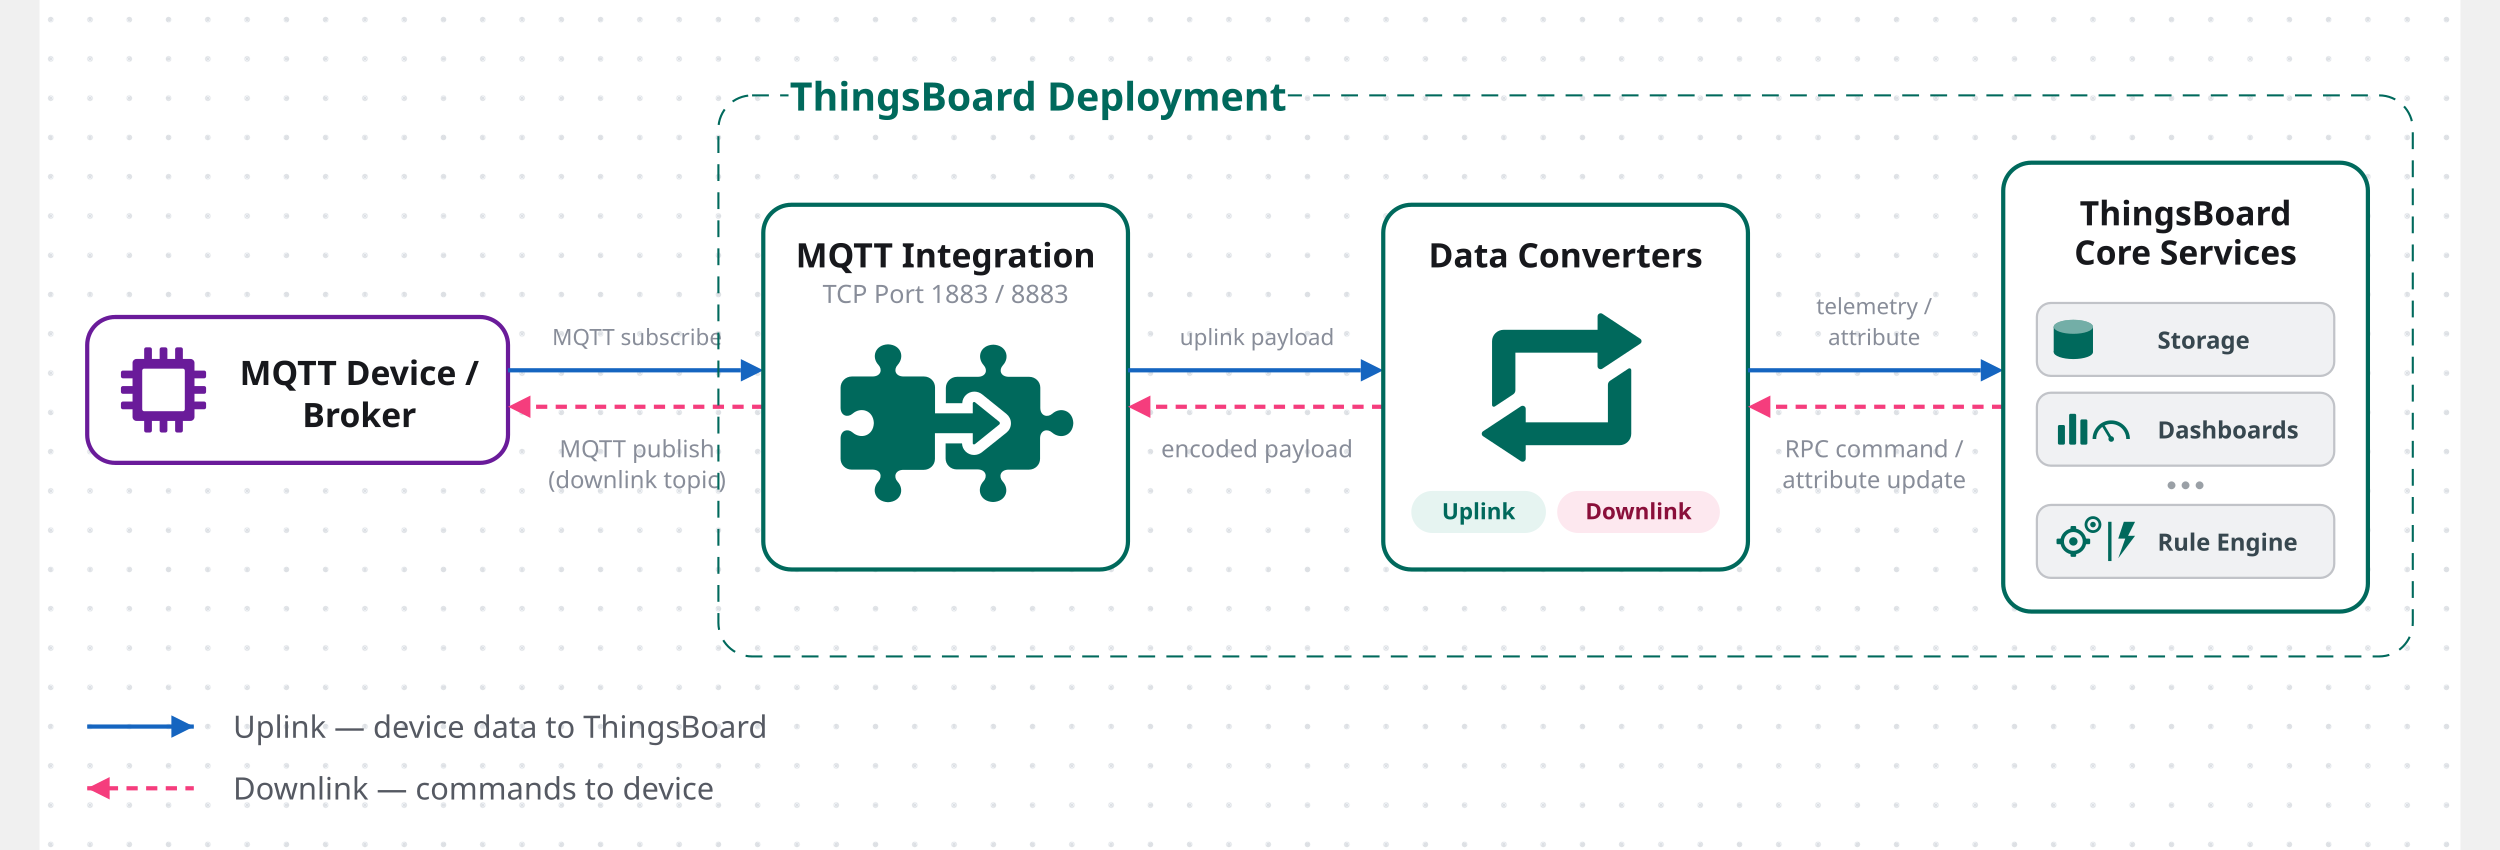
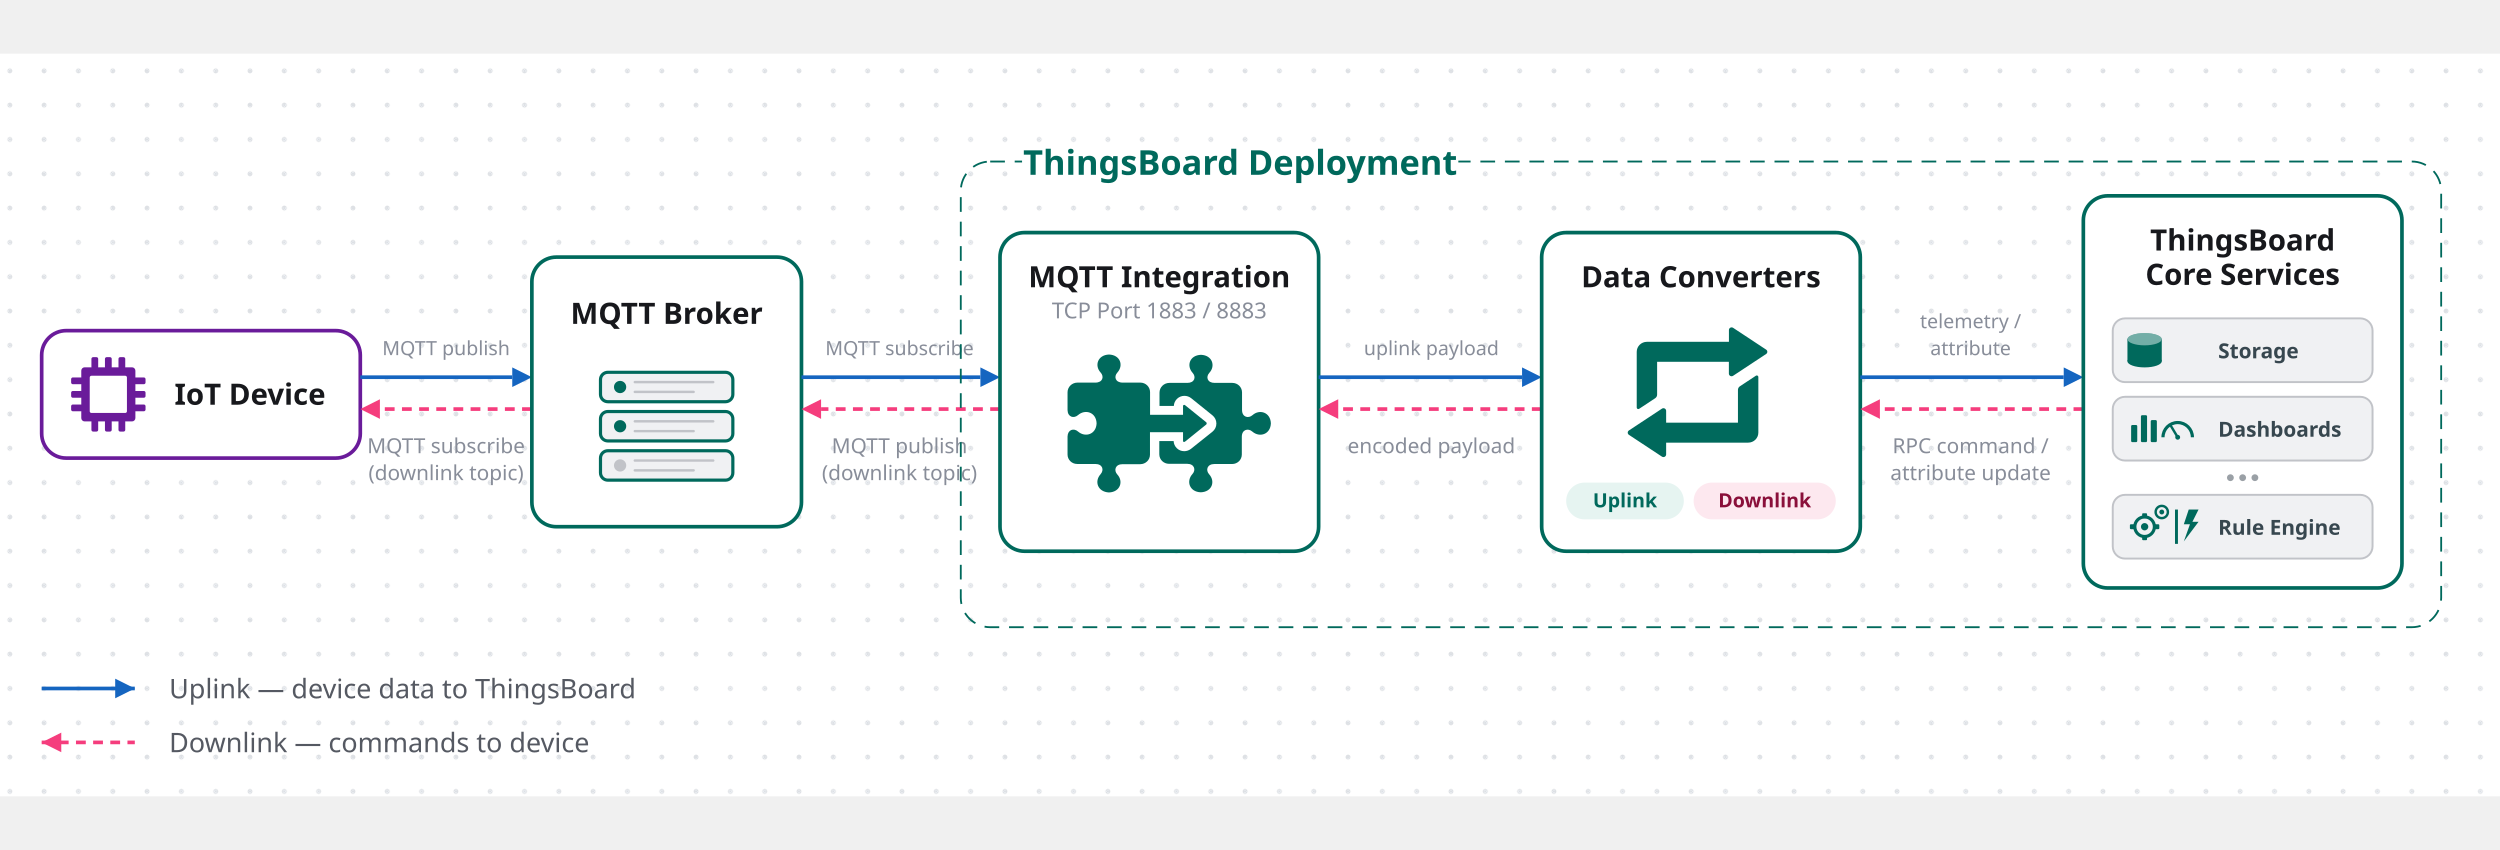
- <svg xmlns="http://www.w3.org/2000/svg" width="1400" height="476" viewBox="-11 0 863 303">
+ <svg xmlns="http://www.w3.org/2000/svg" width="1400" height="476" viewBox="-11 0 1020 303">
  <defs>
    <pattern id="dots" x="0" y="0" width="14" height="14" patternUnits="userSpaceOnUse">
      <circle cx="7" cy="7" r="1" fill="#dde0e4" />
    </pattern>
    <clipPath id="clip0">
-       <path fill="#fff" d="M-11 0h863v303H-11z" />
+       <path fill="#fff" d="M-11 0h1020v303H-11z" />
    </clipPath>
  </defs>
  <g clip-path="url(#clip0)">
-     <path fill="#fff" d="M-11 0h863v303H-11z" />
-     <rect x="-11" width="863" height="303" fill="url(#dots)" />
+     <path fill="#fff" d="M-11 0h1020v303H-11z" />
+     <rect x="-11" width="1020" height="303" fill="url(#dots)" />
    <g transform="translate(0,33)">
-       <rect x="6" y="80" width="150" height="52" rx="10" fill="#fff" stroke="#6a1b9a" stroke-width="1.5" />
+       <rect x="6" y="80" width="130" height="52" rx="10" fill="#fff" stroke="#6a1b9a" stroke-width="1.5" />
      <g transform="translate(12.5,85.3) scale(0.69)" fill="#6a1b9a">
        <rect x="14" y="14" width="32" height="32" rx="2" fill="#6a1b9a" />
        <rect x="19" y="19" width="22" height="22" rx="1" fill="#fff" />
        <rect x="20" y="8" width="4" height="7" rx="1" />
        <rect x="28" y="8" width="4" height="7" rx="1" />
        <rect x="36" y="8" width="4" height="7" rx="1" />
        <rect x="20" y="45" width="4" height="7" rx="1" />
        <rect x="28" y="45" width="4" height="7" rx="1" />
        <rect x="36" y="45" width="4" height="7" rx="1" />
        <rect x="8" y="20" width="7" height="4" rx="1" />
        <rect x="8" y="28" width="7" height="4" rx="1" />
        <rect x="8" y="36" width="7" height="4" rx="1" />
        <rect x="45" y="20" width="7" height="4" rx="1" />
        <rect x="45" y="28" width="7" height="4" rx="1" />
        <rect x="45" y="36" width="7" height="4" rx="1" />
      </g>
-       <text x="103" y="100" text-anchor="middle" font-family="system-ui,sans-serif" font-size="12" fill="#17181c" font-weight="600" dominant-baseline="middle">MQTT Device /</text>
-       <text x="103" y="115" text-anchor="middle" font-family="system-ui,sans-serif" font-size="12" fill="#17181c" font-weight="600" dominant-baseline="middle">Broker</text>
-       <line x1="156" y1="99" x2="239" y2="99" stroke="#1565c0" stroke-width="1.5" />
-       <polygon points="239,95 247,99 239,103" fill="#1565c0" />
-       <text x="202" y="90" text-anchor="middle" font-family="system-ui,sans-serif" font-size="8" fill="#888d99">MQTT subscribe</text>
-       <line x1="247" y1="112" x2="164" y2="112" stroke="#f53d7d" stroke-width="1.5" stroke-dasharray="4,3" />
-       <polygon points="164,108 156,112 164,116" fill="#f53d7d" />
-       <text x="202" y="130" text-anchor="middle" font-family="system-ui,sans-serif" font-size="8.5" fill="#888d99">MQTT publish</text>
-       <text x="202" y="141" text-anchor="middle" font-family="system-ui,sans-serif" font-size="8.5" fill="#888d99">(downlink topic)</text>
-       <rect x="231" y="1" width="604" height="200" rx="12" fill="none" stroke="#00695c" stroke-width="0.75" stroke-dasharray="6,4" />
-       <rect x="256" y="-6" width="178" height="14" fill="#fff" />
-       <text x="345" y="1" text-anchor="middle" font-family="system-ui,sans-serif" font-size="14" fill="#00695c" font-weight="600" dominant-baseline="central" textLength="174" lengthAdjust="spacing">ThingsBoard Deployment</text>
-       <rect x="247" y="40" width="130" height="130" rx="10" fill="#fff" stroke="#00695c" stroke-width="1.5" />
-       <text x="312" y="53" text-anchor="middle" font-family="system-ui,sans-serif" font-size="12" fill="#17181c" font-weight="600" dominant-baseline="hanging">MQTT Integration</text>
-       <text x="312" y="68" text-anchor="middle" font-family="system-ui,sans-serif" font-size="9" fill="#888d99" dominant-baseline="hanging">TCP Port 1883 / 8883</text>
-       <g transform="matrix(-0.16987,0,0,-0.166552,357.5201,158.5578)" fill="#00695c">
+       <text x="91" y="106" text-anchor="middle" font-family="system-ui,sans-serif" font-size="12" fill="#17181c" font-weight="600" dominant-baseline="middle">IoT Device</text>
+       <line x1="136" y1="99" x2="198" y2="99" stroke="#1565c0" stroke-width="1.5" />
+       <polygon points="198,95 206,99 198,103" fill="#1565c0" />
+       <text x="171" y="90" text-anchor="middle" font-family="system-ui,sans-serif" font-size="8" fill="#888d99">MQTT publish</text>
+       <line x1="206" y1="112" x2="144" y2="112" stroke="#f53d7d" stroke-width="1.5" stroke-dasharray="4,3" />
+       <polygon points="144,108 136,112 144,116" fill="#f53d7d" />
+       <text x="171" y="130" text-anchor="middle" font-family="system-ui,sans-serif" font-size="8.5" fill="#888d99">MQTT subscribe</text>
+       <text x="171" y="141" text-anchor="middle" font-family="system-ui,sans-serif" font-size="8.5" fill="#888d99">(downlink topic)</text>
+       <rect x="206" y="50" width="110" height="110" rx="10" fill="#fff" stroke="#00695c" stroke-width="1.5" />
+       <text x="261" y="73" text-anchor="middle" font-family="system-ui,sans-serif" font-size="12" fill="#17181c" font-weight="600" dominant-baseline="middle">MQTT Broker</text>
+       <g fill="none" stroke="#00695c" stroke-width="1.3" stroke-linecap="round">
+         <rect x="234" y="97" width="54" height="12" rx="3" fill="#f0f1f3" stroke="#00695c" />
+         <circle cx="242" cy="103" r="2.5" fill="#00695c" stroke="none" />
+         <line x1="248" y1="101" x2="280" y2="101" stroke="#c1c3c8" stroke-width="1" />
+         <line x1="248" y1="105" x2="272" y2="105" stroke="#c1c3c8" stroke-width="1" />
+         <rect x="234" y="113" width="54" height="12" rx="3" fill="#f0f1f3" stroke="#00695c" />
+         <circle cx="242" cy="119" r="2.5" fill="#00695c" stroke="none" />
+         <line x1="248" y1="117" x2="280" y2="117" stroke="#c1c3c8" stroke-width="1" />
+         <line x1="248" y1="121" x2="272" y2="121" stroke="#c1c3c8" stroke-width="1" />
+         <rect x="234" y="129" width="54" height="12" rx="3" fill="#f0f1f3" stroke="#00695c" />
+         <circle cx="242" cy="135" r="2.5" fill="#c1c3c8" stroke="none" />
+         <line x1="248" y1="133" x2="280" y2="133" stroke="#c1c3c8" stroke-width="1" />
+         <line x1="248" y1="137" x2="272" y2="137" stroke="#c1c3c8" stroke-width="1" />
+       </g>
+       <line x1="316" y1="99" x2="389" y2="99" stroke="#1565c0" stroke-width="1.5" />
+       <polygon points="389,95 397,99 389,103" fill="#1565c0" />
+       <text x="356" y="90" text-anchor="middle" font-family="system-ui,sans-serif" font-size="8" fill="#888d99">MQTT subscribe</text>
+       <line x1="397" y1="112" x2="324" y2="112" stroke="#f53d7d" stroke-width="1.5" stroke-dasharray="4,3" />
+       <polygon points="324,108 316,112 324,116" fill="#f53d7d" />
+       <text x="356" y="130" text-anchor="middle" font-family="system-ui,sans-serif" font-size="8.5" fill="#888d99">MQTT publish</text>
+       <text x="356" y="141" text-anchor="middle" font-family="system-ui,sans-serif" font-size="8.5" fill="#888d99">(downlink topic)</text>
+       <rect x="381" y="11" width="604" height="190" rx="12" fill="none" stroke="#00695c" stroke-width="0.75" stroke-dasharray="6,4" />
+       <rect x="406" y="4" width="178" height="14" fill="#fff" />
+       <text x="495" y="11" text-anchor="middle" font-family="system-ui,sans-serif" font-size="14" fill="#00695c" font-weight="600" dominant-baseline="central" textLength="174" lengthAdjust="spacing">ThingsBoard Deployment</text>
+       <rect x="397" y="40" width="130" height="130" rx="10" fill="#fff" stroke="#00695c" stroke-width="1.5" />
+       <text x="462" y="53" text-anchor="middle" font-family="system-ui,sans-serif" font-size="12" fill="#17181c" font-weight="600" dominant-baseline="hanging">MQTT Integration</text>
+       <text x="462" y="68" text-anchor="middle" font-family="system-ui,sans-serif" font-size="9" fill="#888d99" dominant-baseline="hanging">TCP Port 1883 / 8883</text>
+       <g transform="matrix(-0.16987,0,0,-0.166552,507.5201,158.5578)" fill="#00695c">
        <path d="m 465.3,145.05 h -43.5 c -17.7,0 -21.8,-14.7 -12.6,-25.3 15.2,-17.2 7.1,-43 -20.2,-44.5 -27.3,1 -35.4,27.3 -20.2,44 9.1,10.1 5.1,25.3 -12.6,25.3 h -42.5 c -12.6,0 -23.3,10.1 -23.3,23.3 v 55.1 h -1 -78.4 v -21.8 c 0,-2 -2.5,-3 -4.6,-1.5 l -51.1,42 c -1.5,1.5 -1.5,4 0,5.6 l 51.1,42 c 2,1.5 4.6,0 4.6,-2 v -21.8 h 78.2 1 v 55.6 c 0,12.6 10.1,23.3 23.3,23.3 H 356 c 17.7,0 21.8,14.7 12.6,24.8 -15.2,17.2 -7.1,43 20.2,44 27.3,-1 35.4,-27.3 20.2,-44 -9.1,-10.1 -5.1,-24.8 12.6,-24.8 h 43 c 13.2,0 23.8,-10.6 23.8,-23.8 v -43.6 c -0.5,-17.2 -15.2,-21.2 -25.3,-12.1 -17.2,15.2 -43.5,7.1 -44.5,-20.2 1,-27.3 27.3,-35.4 44.5,-20.2 10.1,9.1 24.8,5.1 25.3,-12.1 v -44 c 0.1,-12.7 -10,-23.3 -23.1,-23.3 z" />
        <path d="m 244.7,145.45 h -43.5 c -17.7,0 -21.8,-15.2 -12.6,-25.3 15.2,-17.2 7.1,-43.5 -20.2,-44.5 -27.3,1 -35.4,26.8 -20.2,44 9.1,10.1 5.1,25.3 -12.6,25.3 H 93.1 c -13.2,0 -23.3,10.6 -23.3,23.3 v 43.5 c 0,17.7 -15.2,21.8 -25.3,12.6 -17.2,-15.2 -43.5,-7.1 -44.5,20.2 1,27.3 27.3,35.4 44,20.2 10.1,-9.1 25.3,-5.1 25.3,12.6 v 43 c 0,13.2 10.6,23.3 23.3,23.3 h 42.5 c 17.7,0 21.8,14.7 12.6,24.8 -15.2,16.7 -7.1,43 20.2,44 27.3,-1 35.4,-26.8 20.2,-44 -9.1,-10.1 -5.1,-24.8 12.6,-24.8 h 43 c 13.2,0 23.8,-10.6 23.8,-23.8 v -32.7 h -34.4 c -0.5,13.7 -11.7,24.8 -25.3,24.8 -6.1,0 -11.6,-2 -16.2,-5.6 l -51.1,-42 c -6.1,-5.1 -9.6,-12.1 -9.6,-20.2 0,-8.1 3.5,-15.2 9.6,-20.2 l 51.6,-42 c 4.6,-3.5 10.1,-5.6 16.2,-5.6 13.7,0 24.8,11.1 25.3,24.8 H 268 v -32.4 c 0,-13.2 -10.6,-23.3 -23.3,-23.3 z" />
      </g>
-       <line x1="377" y1="99" x2="460" y2="99" stroke="#1565c0" stroke-width="1.5" />
-       <polygon points="460,95 468,99 460,103" fill="#1565c0" />
-       <text x="423" y="90" text-anchor="middle" font-family="system-ui,sans-serif" font-size="8" fill="#888d99">uplink payload</text>
-       <line x1="468" y1="112" x2="385" y2="112" stroke="#f53d7d" stroke-width="1.5" stroke-dasharray="4,3" />
-       <polygon points="385,108 377,112 385,116" fill="#f53d7d" />
-       <text x="423" y="130" text-anchor="middle" font-family="system-ui,sans-serif" font-size="8.5" fill="#888d99">encoded payload</text>
-       <rect x="468" y="40" width="130" height="130" rx="10" fill="#fff" stroke="#00695c" stroke-width="1.5" />
-       <text x="533" y="53" text-anchor="middle" font-family="system-ui,sans-serif" font-size="12" fill="#17181c" font-weight="600" dominant-baseline="hanging">Data Converters</text>
-       <g transform="matrix(0.217828,0,0,0.213574,478.2844,73.1842)" fill="#00695c">
+       <line x1="527" y1="99" x2="610" y2="99" stroke="#1565c0" stroke-width="1.5" />
+       <polygon points="610,95 618,99 610,103" fill="#1565c0" />
+       <text x="573" y="90" text-anchor="middle" font-family="system-ui,sans-serif" font-size="8" fill="#888d99">uplink payload</text>
+       <line x1="618" y1="112" x2="535" y2="112" stroke="#f53d7d" stroke-width="1.5" stroke-dasharray="4,3" />
+       <polygon points="535,108 527,112 535,116" fill="#f53d7d" />
+       <text x="573" y="130" text-anchor="middle" font-family="system-ui,sans-serif" font-size="8.5" fill="#888d99">encoded payload</text>
+       <rect x="618" y="40" width="130" height="130" rx="10" fill="#fff" stroke="#00695c" stroke-width="1.5" />
+       <text x="683" y="53" text-anchor="middle" font-family="system-ui,sans-serif" font-size="12" fill="#17181c" font-weight="600" dominant-baseline="hanging">Data Converters</text>
+       <g transform="matrix(0.217828,0,0,0.213574,628.2844,73.1842)" fill="#00695c">
        <path d="m 373.23,68.177 -61.8,-41.6 c -3.4,-2.3 -7.9,0.1 -7.9,4.2 v 22.5 h -153.6 c -10.6,0 -19.1,8.6 -19.1,19.1 v 106.5 c 0,2.3 2.6,3.7 4.5,2.4 l 30,-20.2 c 2.3,-1.5 3.7,-4.1 3.7,-6.9 v -62.7 h 134.4 v 22.5 c 0,4.1 4.5,6.5 7.9,4.2 l 61.8,-41.6 c 3.1,-2 3.1,-6.4 0.1,-8.4 z" />
        <path d="m 354.13,117.98 -30,20.2 c -2.3,1.5 -3.7,4.1 -3.7,6.9 v 62.6 h -134.5 v -22.5 c 0,-4.1 -4.5,-6.5 -7.9,-4.2 l -61.8,41.6 c -3,2 -3,6.4 0,8.4 l 61.8,41.6 c 3.4,2.3 7.9,-0.1 7.9,-4.2 v -22.5 h 153.5 c 10.6,0.1 19.2,-8.5 19.2,-19.1 v -106.4 c 0,-2.3 -2.6,-3.7 -4.5,-2.4 z" />
      </g>
-       <rect x="478" y="142" width="48" height="15" rx="7.5" fill="#e6f4f1" />
-       <text x="502" y="149" text-anchor="middle" font-family="system-ui,sans-serif" font-size="8" fill="#00695c" font-weight="700" dominant-baseline="central">Uplink</text>
-       <rect x="530" y="142" width="58" height="15" rx="7.5" fill="#fde8ef" />
-       <text x="559" y="149" text-anchor="middle" font-family="system-ui,sans-serif" font-size="8" fill="#8a0f3a" font-weight="700" dominant-baseline="central">Downlink</text>
-       <line x1="598" y1="99" x2="681" y2="99" stroke="#1565c0" stroke-width="1.5" />
-       <polygon points="681,95 689,99 681,103" fill="#1565c0" />
-       <text x="643" y="79" text-anchor="middle" font-family="system-ui,sans-serif" font-size="8" fill="#888d99">telemetry /</text>
-       <text x="643" y="90" text-anchor="middle" font-family="system-ui,sans-serif" font-size="8" fill="#888d99">attribute</text>
-       <line x1="689" y1="112" x2="606" y2="112" stroke="#f53d7d" stroke-width="1.5" stroke-dasharray="4,3" />
-       <polygon points="606,108 598,112 606,116" fill="#f53d7d" />
-       <text x="643" y="130" text-anchor="middle" font-family="system-ui,sans-serif" font-size="8.5" fill="#888d99">RPC command /</text>
-       <text x="643" y="141" text-anchor="middle" font-family="system-ui,sans-serif" font-size="8.5" fill="#888d99">attribute update</text>
-       <rect x="689" y="25" width="130" height="160" rx="10" fill="#fff" stroke="#00695c" stroke-width="1.5" />
-       <text x="754" y="38" text-anchor="middle" font-family="system-ui,sans-serif" font-size="12" fill="#17181c" font-weight="600" dominant-baseline="hanging">ThingsBoard</text>
-       <text x="754" y="52" text-anchor="middle" font-family="system-ui,sans-serif" font-size="12" fill="#17181c" font-weight="600" dominant-baseline="hanging">Core Services</text>
-       <g transform="translate(0,25)">
+       <rect x="628" y="142" width="48" height="15" rx="7.5" fill="#e6f4f1" />
+       <text x="652" y="149" text-anchor="middle" font-family="system-ui,sans-serif" font-size="8" fill="#00695c" font-weight="700" dominant-baseline="central">Uplink</text>
+       <rect x="680" y="142" width="58" height="15" rx="7.5" fill="#fde8ef" />
+       <text x="709" y="149" text-anchor="middle" font-family="system-ui,sans-serif" font-size="8" fill="#8a0f3a" font-weight="700" dominant-baseline="central">Downlink</text>
+       <line x1="748" y1="99" x2="831" y2="99" stroke="#1565c0" stroke-width="1.5" />
+       <polygon points="831,95 839,99 831,103" fill="#1565c0" />
+       <text x="793" y="79" text-anchor="middle" font-family="system-ui,sans-serif" font-size="8" fill="#888d99">telemetry /</text>
+       <text x="793" y="90" text-anchor="middle" font-family="system-ui,sans-serif" font-size="8" fill="#888d99">attribute</text>
+       <line x1="839" y1="112" x2="756" y2="112" stroke="#f53d7d" stroke-width="1.5" stroke-dasharray="4,3" />
+       <polygon points="756,108 748,112 756,116" fill="#f53d7d" />
+       <text x="793" y="130" text-anchor="middle" font-family="system-ui,sans-serif" font-size="8.5" fill="#888d99">RPC command /</text>
+       <text x="793" y="141" text-anchor="middle" font-family="system-ui,sans-serif" font-size="8.5" fill="#888d99">attribute update</text>
+       <rect x="839" y="25" width="130" height="160" rx="10" fill="#fff" stroke="#00695c" stroke-width="1.5" />
+       <text x="904" y="38" text-anchor="middle" font-family="system-ui,sans-serif" font-size="12" fill="#17181c" font-weight="600" dominant-baseline="hanging">ThingsBoard</text>
+       <text x="904" y="52" text-anchor="middle" font-family="system-ui,sans-serif" font-size="12" fill="#17181c" font-weight="600" dominant-baseline="hanging">Core Services</text>
+       <g transform="translate(150,25)">
        <rect x="701" y="50" width="106" height="26" rx="5" fill="#f0f1f3" stroke="#c1c3c8" stroke-width=".8" />
        <g fill="#00695c" transform="translate(45,-6.5)">
          <ellipse cx="669" cy="65" rx="7" ry="2.5" fill="#00695c" />
          <rect x="662" y="65" width="14" height="9" fill="#00695c" />
          <ellipse cx="669" cy="74" rx="7" ry="2.5" fill="#00695c" />
          <ellipse cx="669" cy="65" rx="7" ry="2.5" fill="#e6f4f1" opacity=".5" />
        </g>
        <text x="744" y="63" text-anchor="start" font-family="system-ui,sans-serif" font-size="8.5" fill="#37474f" font-weight="600" dominant-baseline="central">Storage</text>
        <rect x="701" y="82" width="106" height="26" rx="5" fill="#f0f1f3" stroke="#c1c3c8" stroke-width=".8" />
        <g fill="#00695c" transform="translate(47.5,-5.5)">
          <rect x="661" y="99" width="2.5" height="7" rx=".5" />
          <rect x="665" y="95" width="2.5" height="11" rx=".5" />
          <rect x="669" y="97" width="2.5" height="9" rx=".5" />
          <path d="M674,104 a6,6 0 0,1 12,0" fill="none" stroke="#00695c" stroke-width="1.3" />
          <line x1="680" y1="104" x2="677" y2="99" stroke="#00695c" stroke-width="1" stroke-linecap="round" />
          <circle cx="680" cy="104" r="1" fill="#00695c" />
        </g>
        <text x="744" y="95" text-anchor="start" font-family="system-ui,sans-serif" font-size="8.5" fill="#37474f" font-weight="600" dominant-baseline="central">Dashboards</text>
        <circle cx="749" cy="115" r="1.4" fill="#9aa0a6" />
        <circle cx="754" cy="115" r="1.4" fill="#9aa0a6" />
        <circle cx="759" cy="115" r="1.4" fill="#9aa0a6" />
        <rect x="701" y="122" width="106" height="26" rx="5" fill="#f0f1f3" stroke="#c1c3c8" stroke-width=".8" />
        <g fill="#00695c" transform="translate(49,0)">
          <circle cx="665" cy="135" r="4" fill="none" stroke="#00695c" stroke-width="1.3" />
          <circle cx="665" cy="135" r="1.5" fill="#00695c" />
          <rect x="664" y="129.5" width="2" height="2" rx=".4" />
          <rect x="664" y="138.5" width="2" height="2" rx=".4" />
          <rect x="659" y="134" width="2" height="2" rx=".4" />
          <rect x="669" y="134" width="2" height="2" rx=".4" />
          <circle cx="672" cy="129" r="2.5" fill="none" stroke="#00695c" stroke-width="1" />
          <circle cx="672" cy="129" r="1" fill="#00695c" />
          <line x1="678" y1="128" x2="678" y2="142" stroke="#00695c" stroke-width="1.2" />
          <polygon points="683,128 681,134 683.5,134 681,141 687,133 684.5,133 687,128" fill="#00695c" />
        </g>
        <text x="744" y="135" text-anchor="start" font-family="system-ui,sans-serif" font-size="8.5" fill="#37474f" font-weight="600" dominant-baseline="central">Rule Engine</text>
      </g>
      <line x1="6" y1="226" x2="44" y2="226" stroke="#1565c0" stroke-width="1.5" />
      <polygon points="36,222 44,226 36,230" fill="#1565c0" />
      <text x="58" y="230" font-family="system-ui,sans-serif" font-size="11" fill="#555962">Uplink — device data to ThingsBoard</text>
      <line x1="6" y1="248" x2="44" y2="248" stroke="#f53d7d" stroke-width="1.5" stroke-dasharray="4,3" />
      <polygon points="14,244 6,248 14,252" fill="#f53d7d" />
      <text x="58" y="252" font-family="system-ui,sans-serif" font-size="11" fill="#555962">Downlink — commands to device</text>
    </g>
  </g>
</svg>
